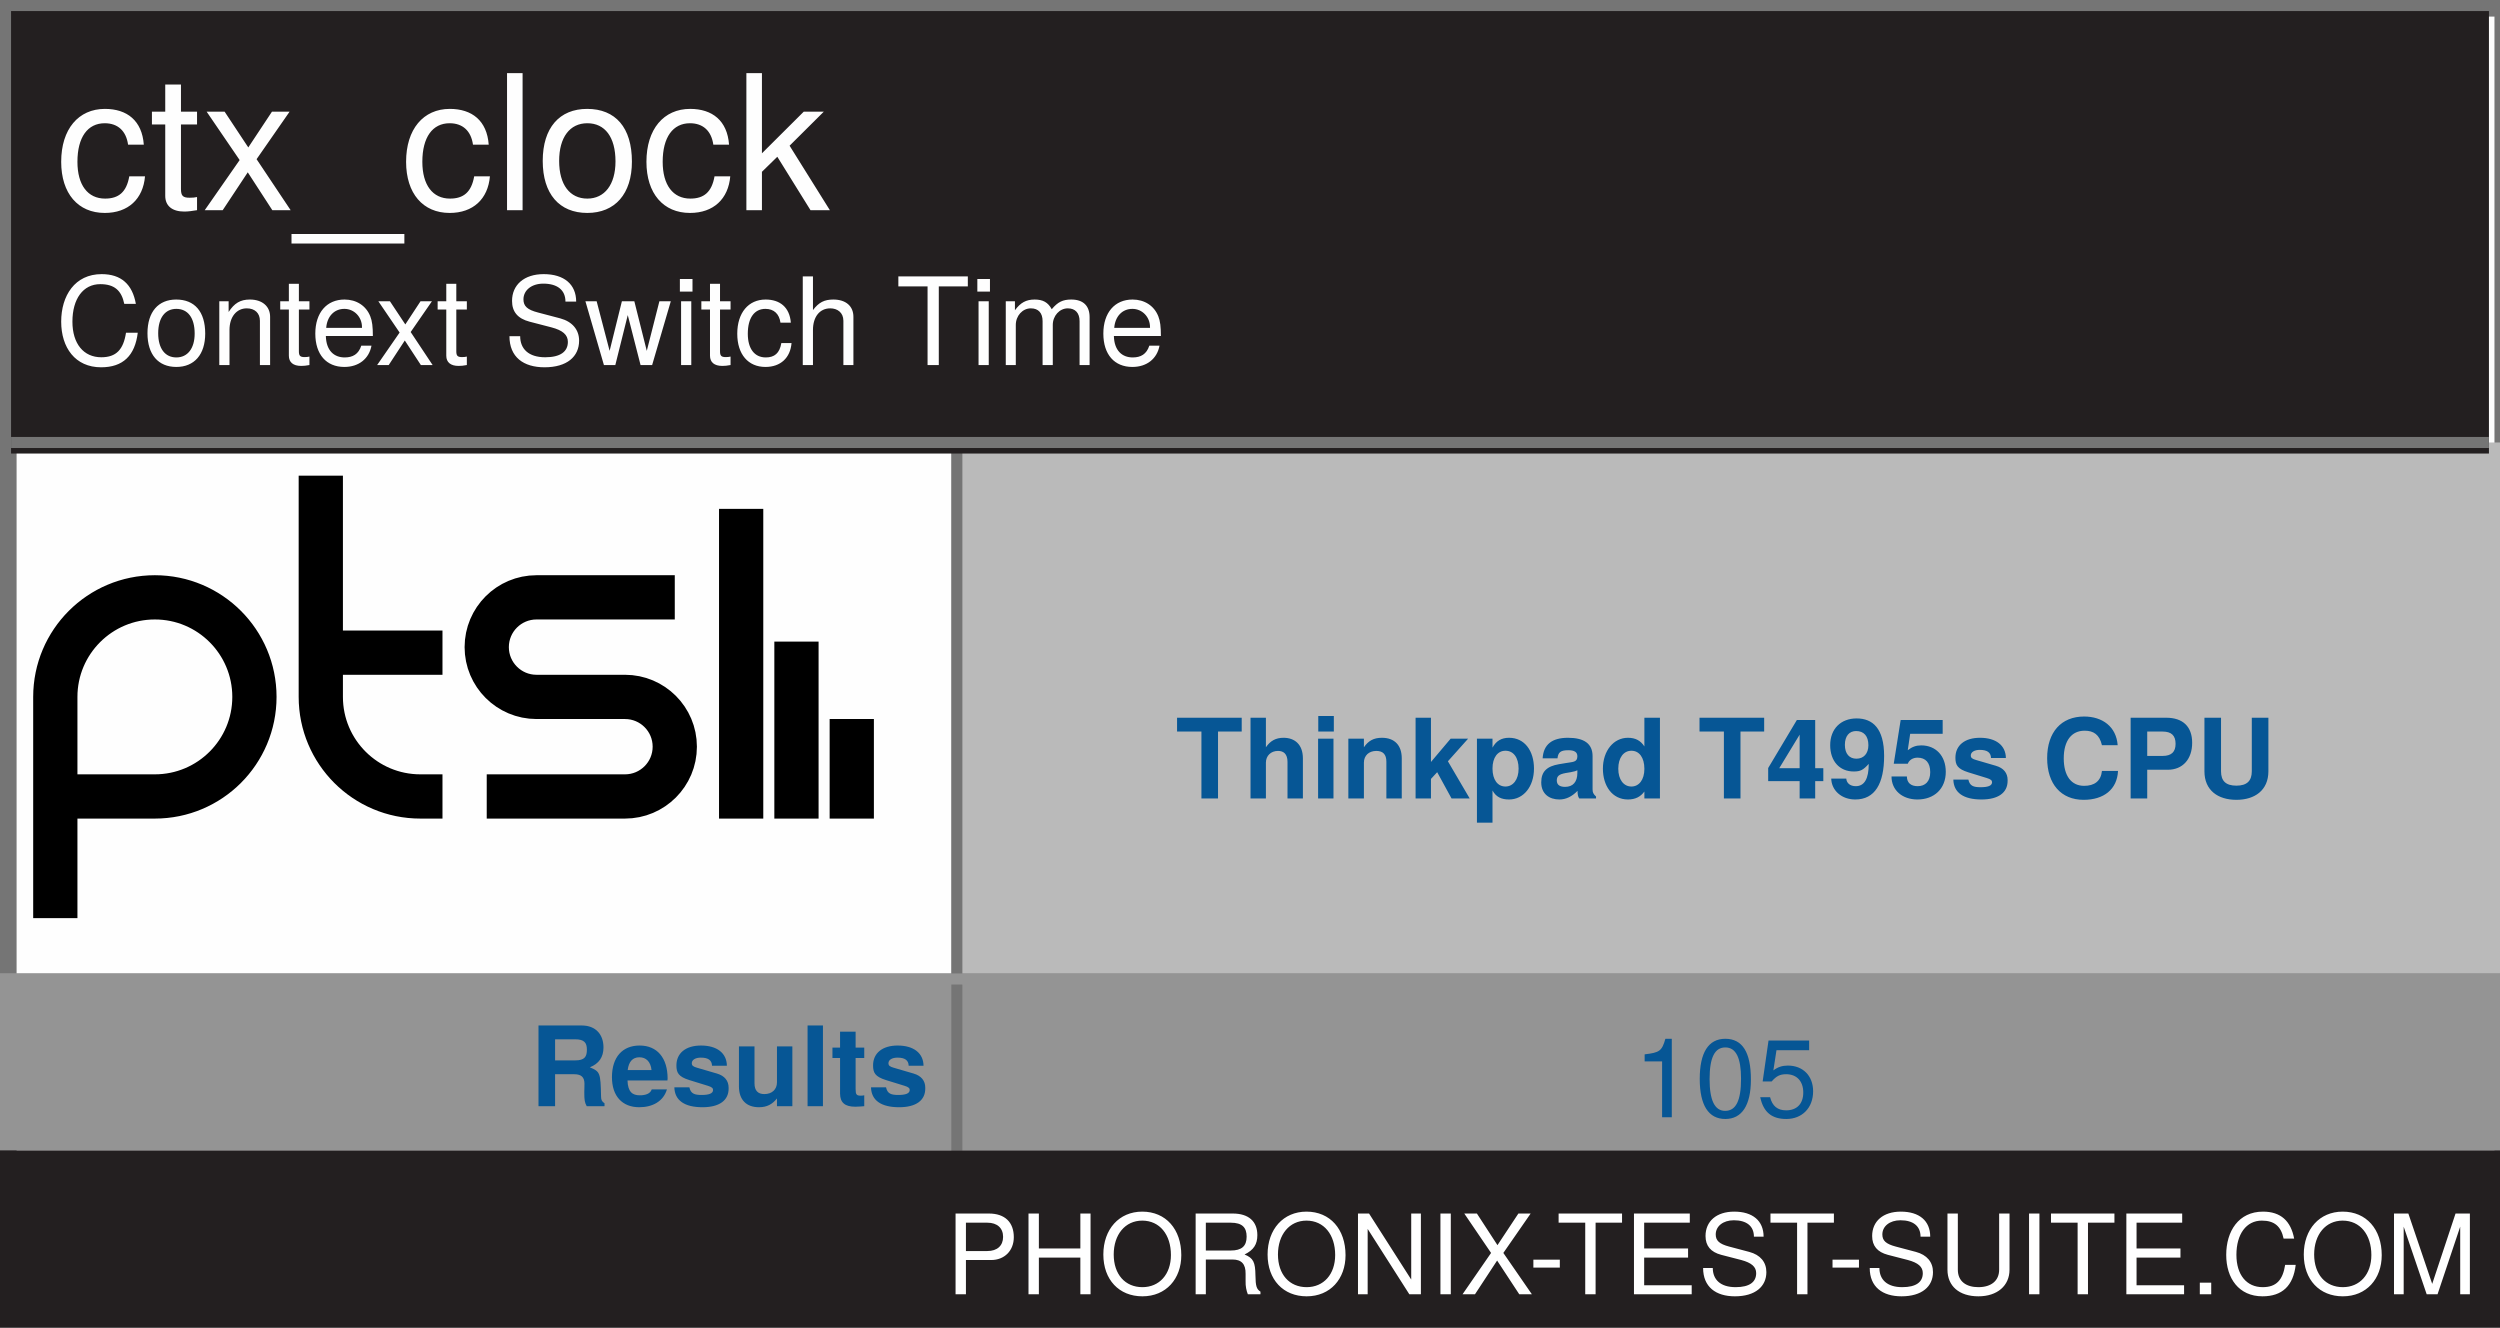
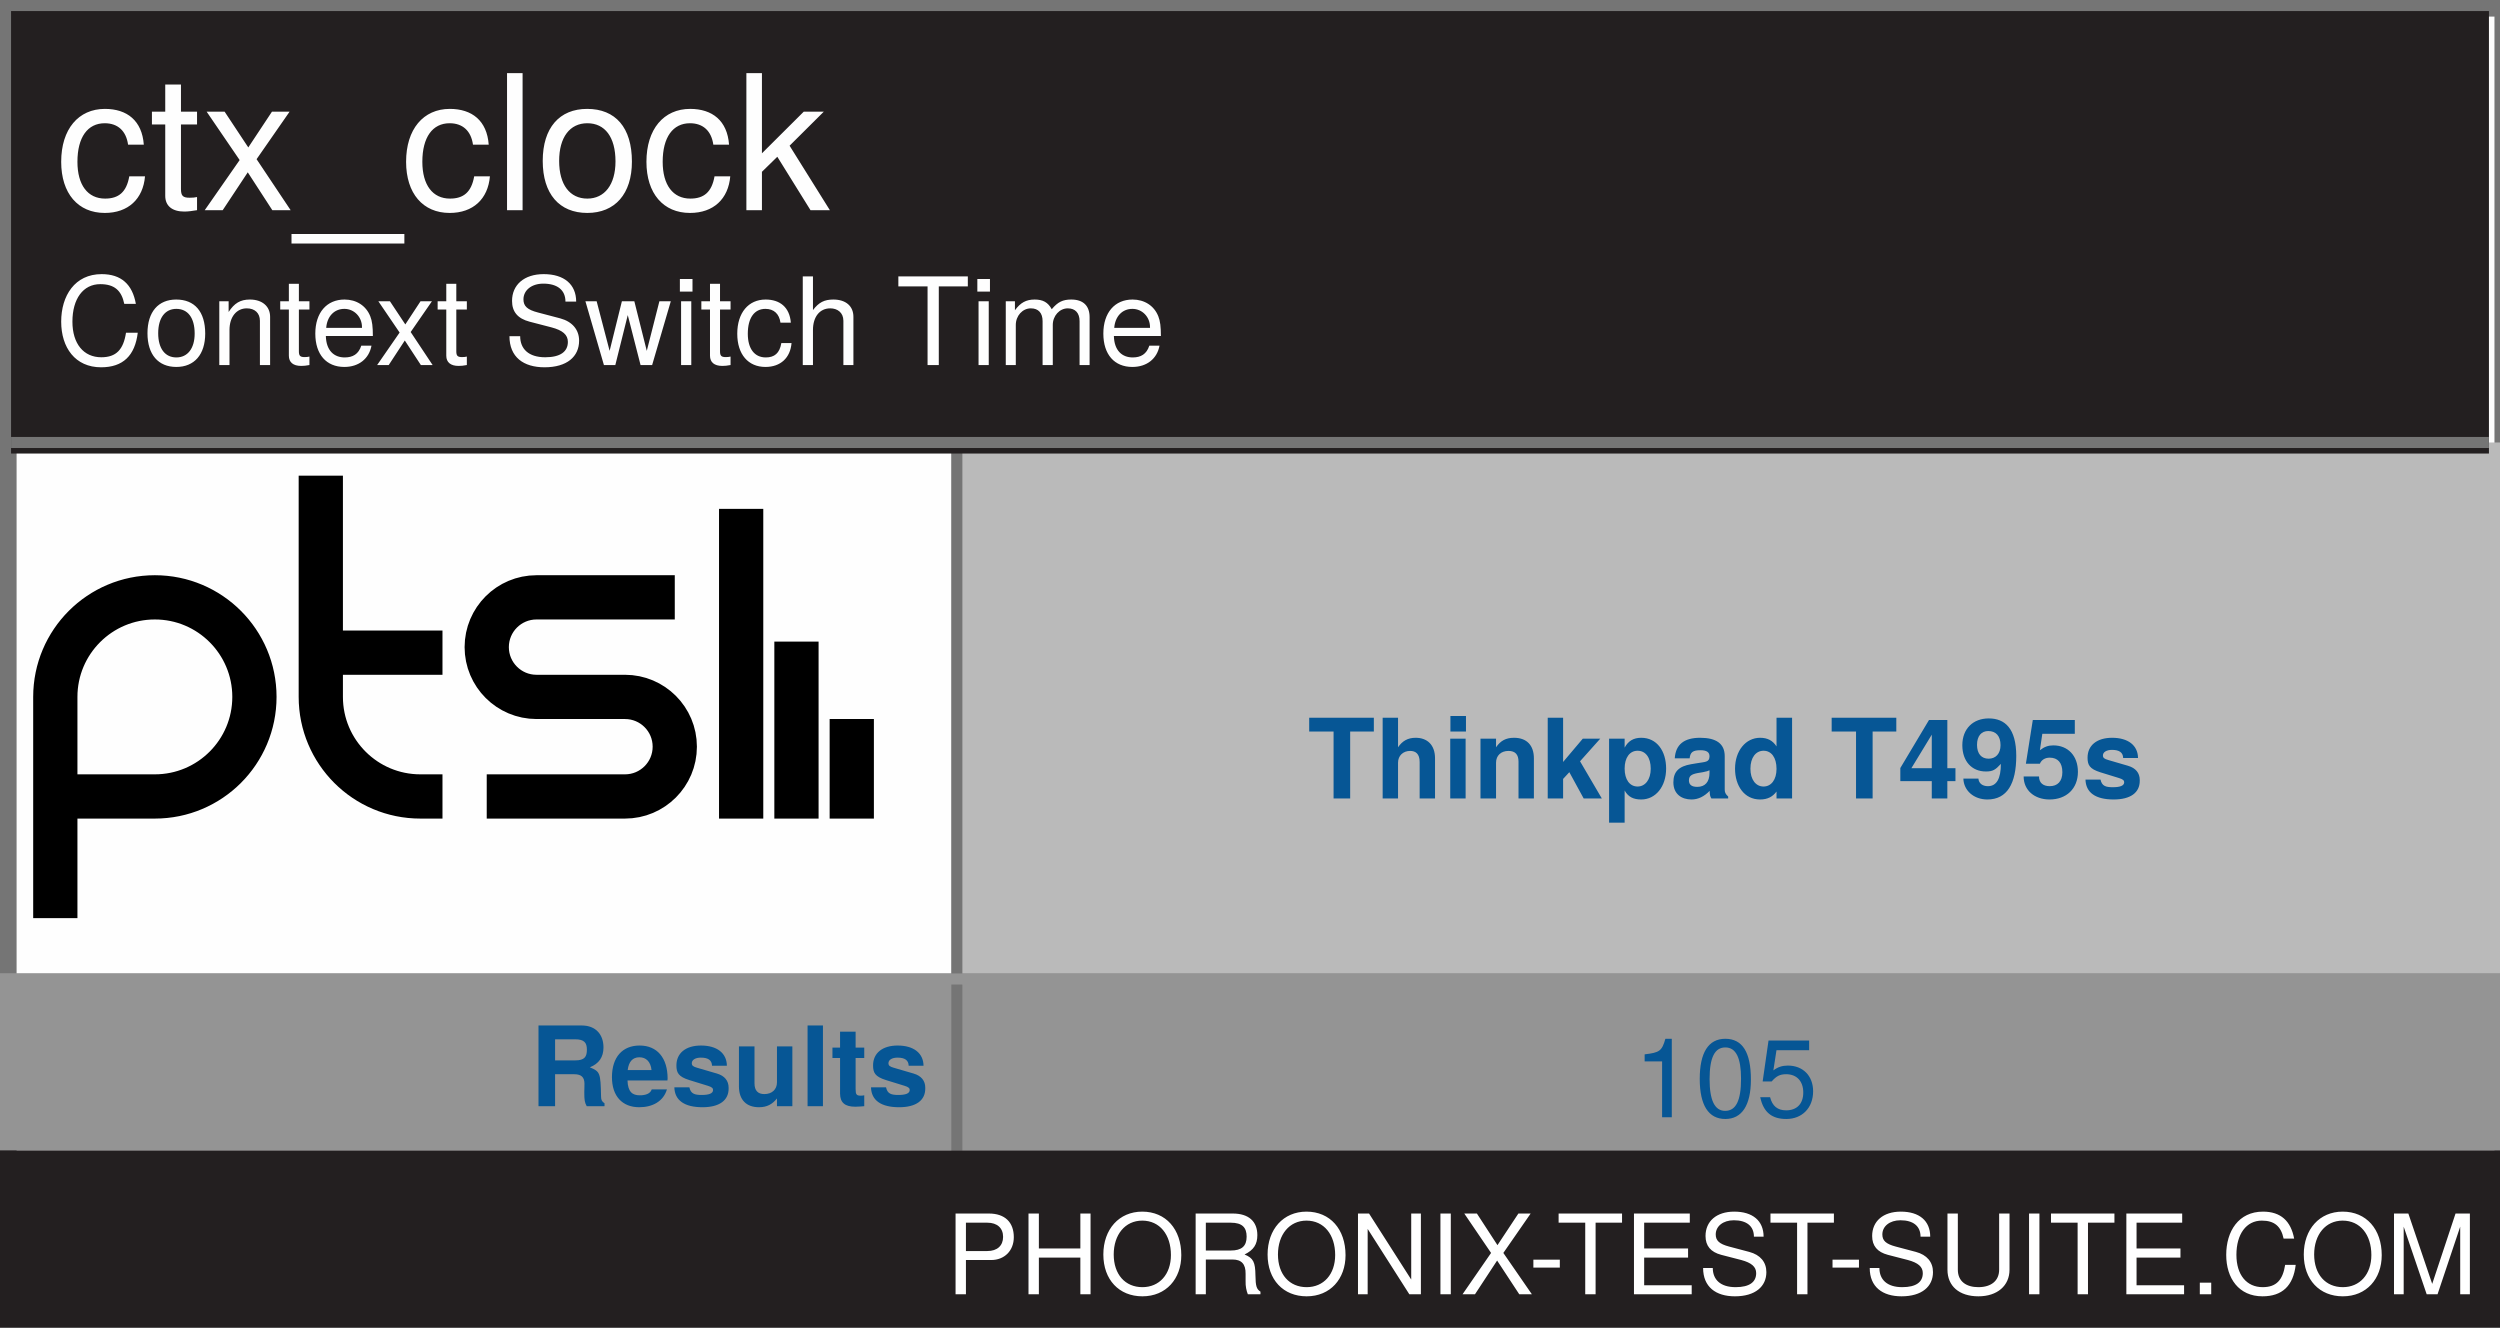
<svg xmlns="http://www.w3.org/2000/svg" xmlns:xlink="http://www.w3.org/1999/xlink" version="1.1" font-family="sans-serif, droid-sans, helvetica, verdana, tahoma" viewbox="0 0 226 120" width="226" height="120" preserveAspectRatio="xMinYMin meet">
  <rect x="0" y="0" width="226" height="120" fill="#FEFEFE" stroke="#757575" stroke-width="2" />
  <rect x="1" y="1" width="225" height="119" fill="#FEFEFE" stroke="#757575" stroke-width="1" />
  <path d="m74 22v9m-5-16v16m-5-28v28m-23-2h12.5c2.485 0 4.5-2.015 4.5-4.5s-2.015-4.5-4.5-4.5h-8c-2.485 0-4.5-2.015-4.5-4.5s2.015-4.5 4.5-4.5h12.5m-21 5h-11m11 13h-2c-4.971 0-9-4.029-9-9v-20m-24 40v-20c0-4.971 4.029-9 9-9 4.971 0 9 4.029 9 9s-4.029 9-9 9h-9" stroke="#000000" stroke-width="4" fill="none" transform="translate(3,43)" />
  <line x1="86" y1="72" x2="226" y2="72" stroke="#BABABA" stroke-width="64" stroke-dasharray="140,140" />
  <line x1="113" y1="88" x2="113" y2="104" stroke="#949494" stroke-width="226" stroke-dasharray="16,16" />
  <line x1="86" y1="72" x2="226" y2="72" stroke="#757575" stroke-width="64" stroke-dasharray="1,139" />
  <rect x="1" y="1" width="224" height="40" fill="#231f20" />
  <text x="5" y="19" font-size="17" fill="#FEFEFE" text-anchor="start">ctx_clock</text>
  <text x="5" y="33" font-size="11" fill="#FEFEFE" text-anchor="start">Context Switch Time</text>
  <line x1="1" y1="40" x2="225" y2="40" stroke="#757575" stroke-width="1" />
  <g font-size="10" font-weight="bold" fill="#065695" text-anchor="end">
    <text x="84" y="100">Results</text>
  </g>
  <g font-size="10" fill="#065695" font-weight="bold" text-anchor="middle" dominant-baseline="text-before-edge">
-     <text x="156" y="64">Thinkpad T495s CPU</text>
+     <text x="156" y="64">Thinkpad T495s</text>
  </g>
  <g fill="#BABABA" />
  <g text-anchor="middle" font-size="10" fill="#065695">
    <text x="156" y="101">105</text>
  </g>
  <line x1="113" y1="88" x2="113" y2="104" stroke="#949494" stroke-width="226" stroke-dasharray="1,15" />
  <rect x="0" y="104" width="226" height="16" fill="#231f20" />
  <a xlink:href="https://www.phoronix-test-suite.com/" xlink:show="new">
    <text x="224" y="117" font-size="10" fill="#FFFFFF" text-anchor="end" xlink:show="new">PHORONIX-TEST-SUITE.COM</text>
  </a>
</svg>
